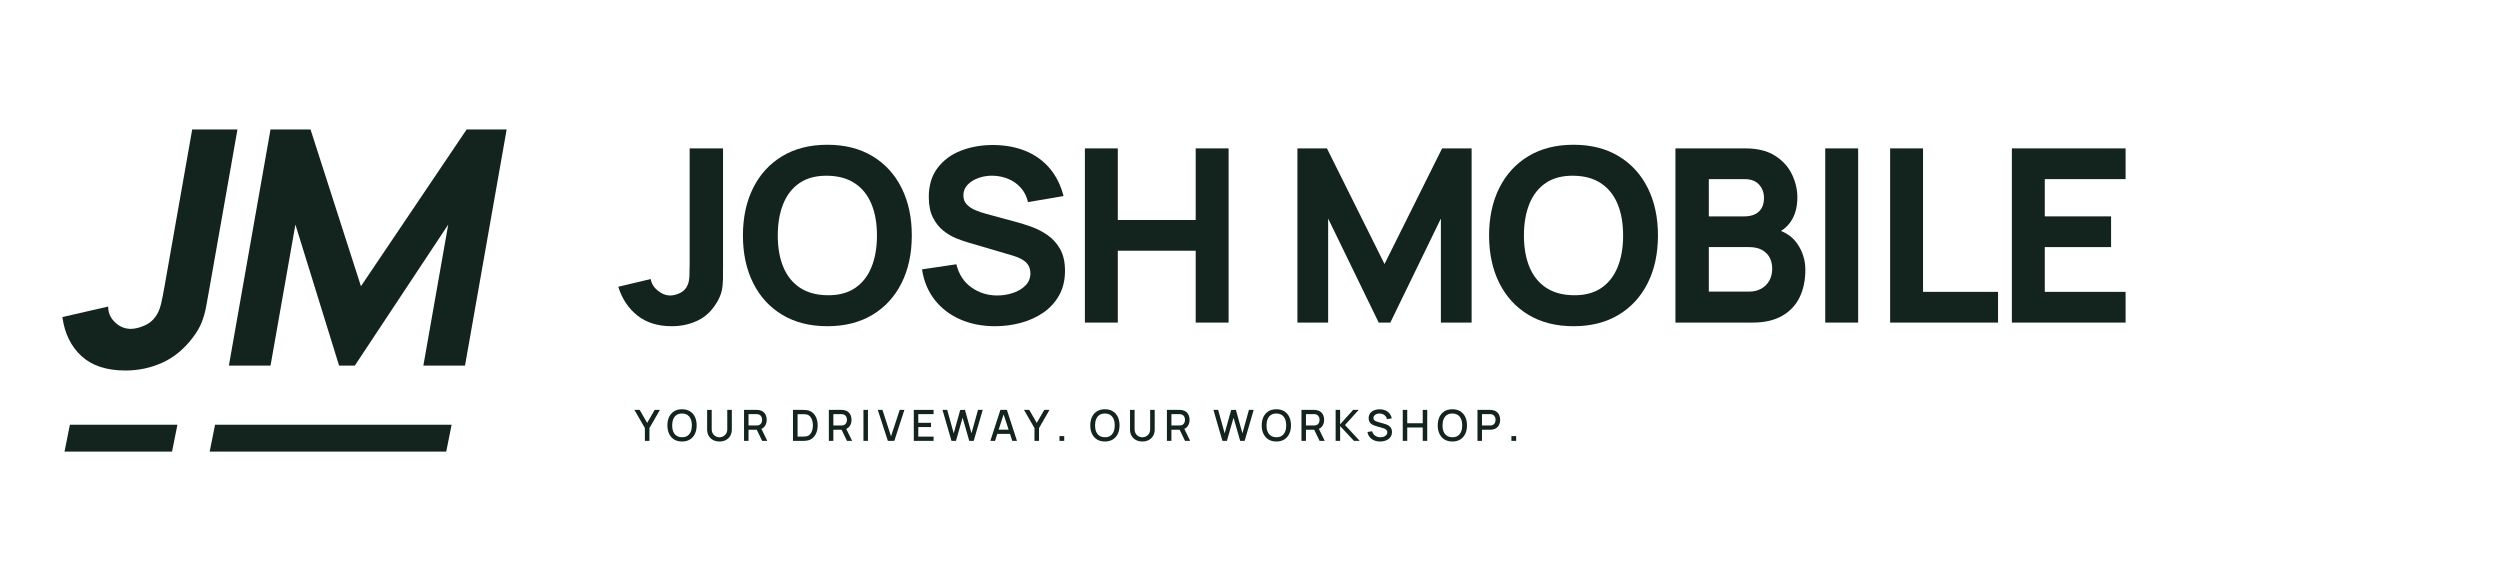
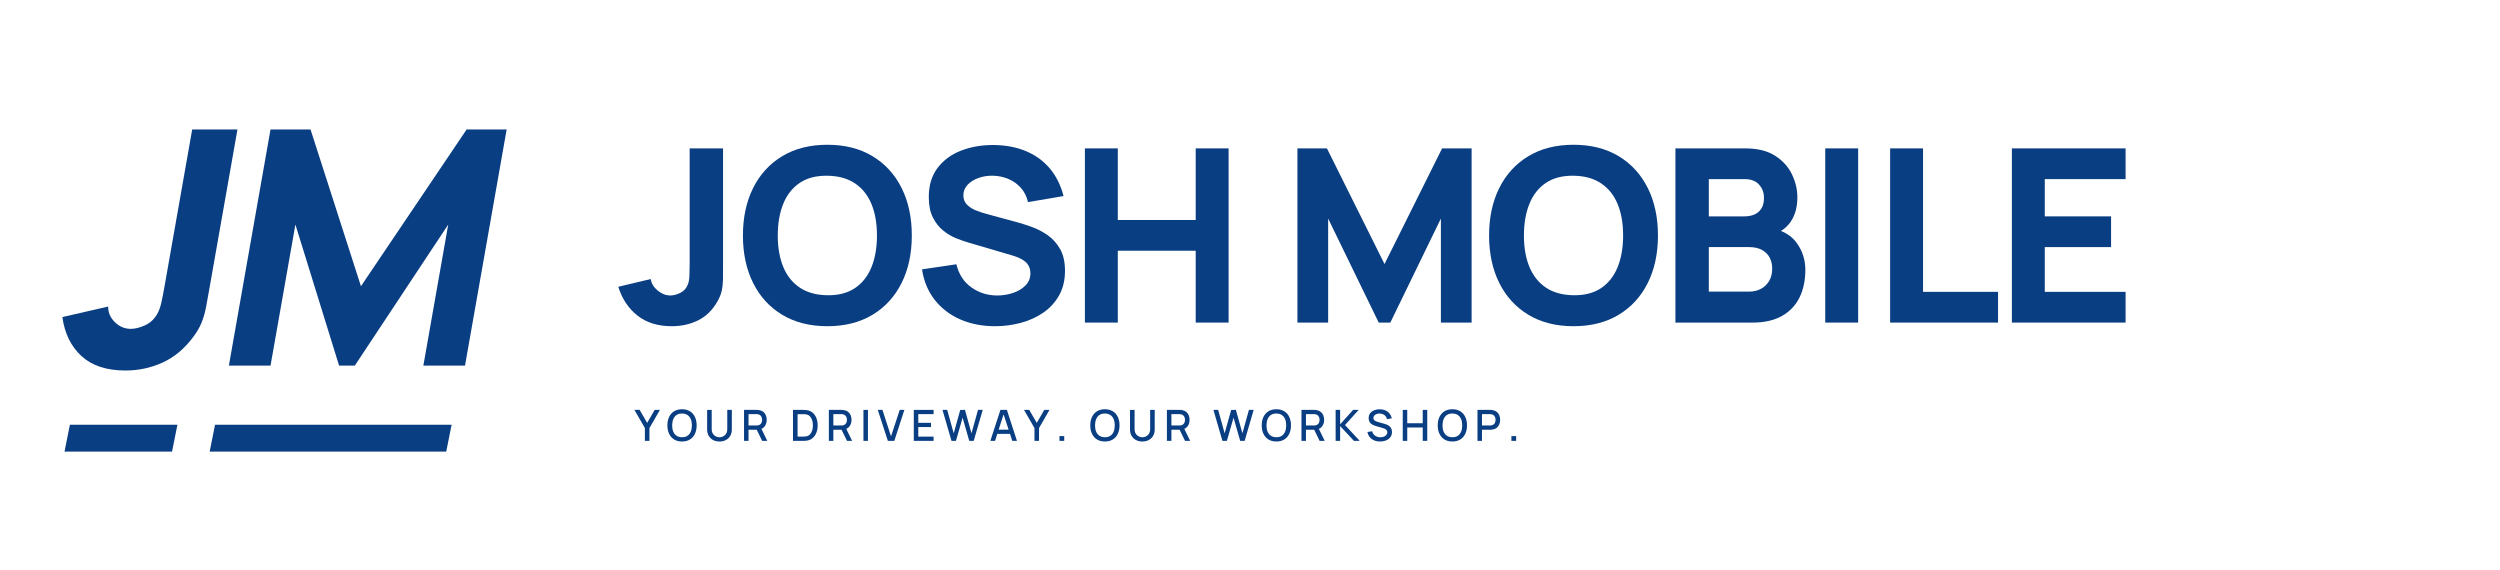
<svg xmlns="http://www.w3.org/2000/svg" width="465" height="106" viewBox="0 0 465 106" role="img" aria-label="Josh Mobile - Your driveway. Our workshop.">
-   <g fill="#13231E">
+   <g fill="#093e83">
    <g transform="translate(11 0) skewX(-10)">
      <path d="M442 -30Q270 -30 158.5 58.0Q47 146 0 296L268 360Q277 305 326.0 264.5Q375 224 430 224Q468 224 511.5 245.0Q555 266 574 312Q586 341 588.0 383.0Q590 425 590 480V1440H866V480Q866 411 865.5 360.0Q865 309 855.5 264.5Q846 220 818 172Q757 66 659.0 18.0Q561 -30 442 -30Z" transform="translate(11.000 68.000) scale(0.0305 -0.0305)" />
      <path d="M140 0V1440H384L860 484L1336 1440H1580V0H1326V860L908 0H812L394 860V0Z" transform="translate(39.293 68.000) scale(0.0305 -0.0305)" />
    </g>
    <path d="M13 79h20l-1 5H12Zm27 0h44l-1 5H39Z" />
  </g>
-   <g fill="#13231E">
+   <g fill="#093e83">
    <path d="M442 -30Q270 -30 158.5 58.0Q47 146 0 296L268 360Q277 305 326.0 264.5Q375 224 430 224Q468 224 511.5 245.0Q555 266 574 312Q586 341 588.0 383.0Q590 425 590 480V1440H866V480Q866 411 865.5 360.0Q865 309 855.5 264.5Q846 220 818 172Q757 66 659.0 18.0Q561 -30 442 -30Z" transform="translate(115.000 60.000) scale(0.0225 -0.0225)" />
    <path d="M758 -30Q542 -30 385.5 64.0Q229 158 144.5 327.0Q60 496 60 720Q60 944 144.5 1113.0Q229 1282 385.5 1376.0Q542 1470 758 1470Q974 1470 1130.5 1376.0Q1287 1282 1371.5 1113.0Q1456 944 1456 720Q1456 496 1371.5 327.0Q1287 158 1130.5 64.0Q974 -30 758 -30ZM758 226Q895 224 986.0 285.0Q1077 346 1122.5 458.0Q1168 570 1168 720Q1168 870 1122.5 980.0Q1077 1090 986.0 1151.0Q895 1212 758 1214Q621 1216 530.0 1155.0Q439 1094 393.5 982.0Q348 870 348 720Q348 570 393.5 460.0Q439 350 530.0 289.0Q621 228 758 226Z" transform="translate(136.835 60.000) scale(0.0225 -0.0225)" />
    <path d="M684 -30Q524 -30 395.5 26.5Q267 83 184.5 188.5Q102 294 80 440L364 482Q394 358 488.0 291.0Q582 224 702 224Q769 224 832.0 245.0Q895 266 935.5 307.0Q976 348 976 408Q976 430 969.5 450.5Q963 471 948.0 489.0Q933 507 905.5 523.0Q878 539 836 552L462 662Q420 674 364.5 696.0Q309 718 257.0 759.0Q205 800 170.5 867.5Q136 935 136 1038Q136 1183 209.0 1279.0Q282 1375 404.0 1422.0Q526 1469 674 1468Q823 1466 940.0 1417.0Q1057 1368 1136.0 1274.5Q1215 1181 1250 1046L956 996Q940 1066 897.0 1114.0Q854 1162 794.5 1187.0Q735 1212 670 1214Q606 1216 549.5 1196.5Q493 1177 457.5 1140.0Q422 1103 422 1052Q422 1005 451.0 975.5Q480 946 524.0 928.0Q568 910 614 898L864 830Q920 815 988.0 790.5Q1056 766 1118.5 722.5Q1181 679 1221.5 608.0Q1262 537 1262 428Q1262 312 1213.5 225.5Q1165 139 1083.0 82.5Q1001 26 897.5 -2.0Q794 -30 684 -30Z" transform="translate(169.695 60.000) scale(0.0225 -0.0225)" />
    <path d="M140 0V1440H412V848H1056V1440H1328V0H1056V594H412V0Z" transform="translate(198.640 60.000) scale(0.0225 -0.0225)" />
    <path d="M140 0V1440H384L860 484L1336 1440H1580V0H1326V860L908 0H812L394 860V0Z" transform="translate(238.170 60.000) scale(0.0225 -0.0225)" />
    <path d="M758 -30Q542 -30 385.5 64.0Q229 158 144.5 327.0Q60 496 60 720Q60 944 144.5 1113.0Q229 1282 385.5 1376.0Q542 1470 758 1470Q974 1470 1130.5 1376.0Q1287 1282 1371.5 1113.0Q1456 944 1456 720Q1456 496 1371.5 327.0Q1287 158 1130.5 64.0Q974 -30 758 -30ZM758 226Q895 224 986.0 285.0Q1077 346 1122.5 458.0Q1168 570 1168 720Q1168 870 1122.5 980.0Q1077 1090 986.0 1151.0Q895 1212 758 1214Q621 1216 530.0 1155.0Q439 1094 393.5 982.0Q348 870 348 720Q348 570 393.5 460.0Q439 350 530.0 289.0Q621 228 758 226Z" transform="translate(275.620 60.000) scale(0.0225 -0.0225)" />
    <path d="M140 0V1440H716Q870 1440 965.0 1378.5Q1060 1317 1104.0 1224.0Q1148 1131 1148 1036Q1148 915 1093.5 835.0Q1039 755 944 728V778Q1079 750 1146.5 653.0Q1214 556 1214 436Q1214 307 1166.5 209.0Q1119 111 1022.0 55.5Q925 0 778 0ZM416 256H750Q805 256 848.0 279.5Q891 303 915.5 345.5Q940 388 940 446Q940 497 919.0 537.0Q898 577 855.5 600.5Q813 624 750 624H416ZM416 878H712Q758 878 794.0 894.0Q830 910 851.0 943.5Q872 977 872 1030Q872 1096 831.0 1141.0Q790 1186 712 1186H416Z" transform="translate(308.480 60.000) scale(0.0225 -0.0225)" />
    <path d="M160 0V1440H432V0Z" transform="translate(335.895 60.000) scale(0.0225 -0.0225)" />
    <path d="M160 0V1440H432V254H1052V0Z" transform="translate(347.965 60.000) scale(0.0225 -0.0225)" />
    <path d="M140 0V1440H1080V1186H412V878H960V624H412V254H1080V0Z" transform="translate(371.060 60.000) scale(0.0225 -0.0225)" />
    <path d="M487 0V595L0 1440H244L593 835L942 1440H1186L699 595V0Z" transform="translate(118.000 82.000) scale(0.004 -0.004)" />
    <path d="M741 -30Q525 -30 373.0 64.5Q221 159 140.5 328.0Q60 497 60 720Q60 943 140.5 1112.0Q221 1281 373.0 1375.5Q525 1470 741 1470Q956 1470 1108.5 1375.5Q1261 1281 1341.0 1112.0Q1421 943 1421 720Q1421 497 1341.0 328.0Q1261 159 1108.5 64.5Q956 -30 741 -30ZM741 169Q894 167 995.5 236.5Q1097 306 1148.0 430.5Q1199 555 1199 720Q1199 885 1148.0 1008.5Q1097 1132 995.5 1201.0Q894 1270 741 1271Q588 1273 486.5 1204.0Q385 1135 334.0 1010.0Q283 885 282 720Q281 555 332.0 431.5Q383 308 485.5 239.0Q588 170 741 169Z" transform="translate(123.894 82.000) scale(0.004 -0.004)" />
    <path d="M714 -30Q545 -30 415.5 39.5Q286 109 213.0 234.5Q140 360 140 530V1439L352 1440V541Q352 449 383.0 379.0Q414 309 466.0 262.0Q518 215 582.5 191.0Q647 167 714 167Q782 167 846.5 191.5Q911 216 963.0 263.0Q1015 310 1045.5 380.0Q1076 450 1076 541V1440H1288V530Q1288 361 1215.0 235.0Q1142 109 1012.5 39.5Q883 -30 714 -30Z" transform="translate(130.968 82.000) scale(0.004 -0.004)" />
    <path d="M140 0V1440H722Q743 1440 774.0 1438.5Q805 1437 833 1432Q953 1413 1033.5 1350.0Q1114 1287 1154.0 1191.0Q1194 1095 1194 979Q1194 807 1106.0 682.5Q1018 558 842 527L757 517H349V0ZM982 0 698 586 909 640 1221 0ZM349 715H714Q734 715 758.5 717.0Q783 719 805 724Q869 739 908.0 779.5Q947 820 964.0 873.0Q981 926 981 979Q981 1032 964.0 1084.5Q947 1137 908.0 1177.5Q869 1218 805 1233Q783 1239 758.5 1241.0Q734 1243 714 1243H349Z" transform="translate(137.830 82.000) scale(0.004 -0.004)" />
    <path d="M140 0V1440H591Q611 1440 665.5 1439.0Q720 1438 770 1431Q939 1410 1054.5 1310.0Q1170 1210 1229.0 1056.5Q1288 903 1288 720Q1288 536 1229.0 382.5Q1170 229 1054.5 129.5Q939 30 770 9Q720 2 665.5 1.0Q611 0 591 0ZM354 199H591Q625 199 672.0 201.0Q719 203 755 209Q865 230 933.5 304.5Q1002 379 1034.0 488.0Q1066 597 1066 720Q1066 847 1033.0 955.5Q1000 1064 931.5 1137.5Q863 1211 755 1231Q719 1238 671.5 1239.5Q624 1241 591 1241H354Z" transform="translate(146.934 82.000) scale(0.004 -0.004)" />
    <path d="M140 0V1440H722Q743 1440 774.0 1438.5Q805 1437 833 1432Q953 1413 1033.5 1350.0Q1114 1287 1154.0 1191.0Q1194 1095 1194 979Q1194 807 1106.0 682.5Q1018 558 842 527L757 517H349V0ZM982 0 698 586 909 640 1221 0ZM349 715H714Q734 715 758.5 717.0Q783 719 805 724Q869 739 908.0 779.5Q947 820 964.0 873.0Q981 926 981 979Q981 1032 964.0 1084.5Q947 1137 908.0 1177.5Q869 1218 805 1233Q783 1239 758.5 1241.0Q734 1243 714 1243H349Z" transform="translate(153.608 82.000) scale(0.004 -0.004)" />
    <path d="M160 0V1440H369V0Z" transform="translate(159.962 82.000) scale(0.004 -0.004)" />
    <path d="M478 0 10 1440H227L626 211L1030 1440H1247L779 0Z" transform="translate(163.228 82.000) scale(0.004 -0.004)" />
    <path d="M140 0V1440H1060V1243H349V839H940V642H349V197H1060V0Z" transform="translate(169.406 82.000) scale(0.004 -0.004)" />
    <path d="M445 0 27 1440H246L549 351L852 1439L1072 1440L1375 351L1678 1440H1898L1479 0H1271L962 1077L653 0Z" transform="translate(175.196 82.000) scale(0.004 -0.004)" />
    <path d="M40 0 508 1440H809L1277 0H1060L629 1314H683L257 0ZM283 325V521H1035V325Z" transform="translate(184.046 82.000) scale(0.004 -0.004)" />
    <path d="M487 0V595L0 1440H244L593 835L942 1440H1186L699 595V0Z" transform="translate(190.464 82.000) scale(0.004 -0.004)" />
    <path d="M176 0V221H397V0Z" transform="translate(196.358 82.000) scale(0.004 -0.004)" />
    <path d="M741 -30Q525 -30 373.0 64.5Q221 159 140.5 328.0Q60 497 60 720Q60 943 140.5 1112.0Q221 1281 373.0 1375.5Q525 1470 741 1470Q956 1470 1108.5 1375.5Q1261 1281 1341.0 1112.0Q1421 943 1421 720Q1421 497 1341.0 328.0Q1261 159 1108.5 64.5Q956 -30 741 -30ZM741 169Q894 167 995.5 236.5Q1097 306 1148.0 430.5Q1199 555 1199 720Q1199 885 1148.0 1008.5Q1097 1132 995.5 1201.0Q894 1270 741 1271Q588 1273 486.5 1204.0Q385 1135 334.0 1010.0Q283 885 282 720Q281 555 332.0 431.5Q383 308 485.5 239.0Q588 170 741 169Z" transform="translate(202.550 82.000) scale(0.004 -0.004)" />
    <path d="M714 -30Q545 -30 415.5 39.5Q286 109 213.0 234.5Q140 360 140 530V1439L352 1440V541Q352 449 383.0 379.0Q414 309 466.0 262.0Q518 215 582.5 191.0Q647 167 714 167Q782 167 846.5 191.5Q911 216 963.0 263.0Q1015 310 1045.5 380.0Q1076 450 1076 541V1440H1288V530Q1288 361 1215.0 235.0Q1142 109 1012.5 39.5Q883 -30 714 -30Z" transform="translate(209.624 82.000) scale(0.004 -0.004)" />
    <path d="M140 0V1440H722Q743 1440 774.0 1438.5Q805 1437 833 1432Q953 1413 1033.5 1350.0Q1114 1287 1154.0 1191.0Q1194 1095 1194 979Q1194 807 1106.0 682.5Q1018 558 842 527L757 517H349V0ZM982 0 698 586 909 640 1221 0ZM349 715H714Q734 715 758.5 717.0Q783 719 805 724Q869 739 908.0 779.5Q947 820 964.0 873.0Q981 926 981 979Q981 1032 964.0 1084.5Q947 1137 908.0 1177.5Q869 1218 805 1233Q783 1239 758.5 1241.0Q734 1243 714 1243H349Z" transform="translate(216.486 82.000) scale(0.004 -0.004)" />
    <path d="M445 0 27 1440H246L549 351L852 1439L1072 1440L1375 351L1678 1440H1898L1479 0H1271L962 1077L653 0Z" transform="translate(225.590 82.000) scale(0.004 -0.004)" />
    <path d="M741 -30Q525 -30 373.0 64.5Q221 159 140.5 328.0Q60 497 60 720Q60 943 140.5 1112.0Q221 1281 373.0 1375.5Q525 1470 741 1470Q956 1470 1108.5 1375.5Q1261 1281 1341.0 1112.0Q1421 943 1421 720Q1421 497 1341.0 328.0Q1261 159 1108.5 64.5Q956 -30 741 -30ZM741 169Q894 167 995.5 236.5Q1097 306 1148.0 430.5Q1199 555 1199 720Q1199 885 1148.0 1008.5Q1097 1132 995.5 1201.0Q894 1270 741 1271Q588 1273 486.5 1204.0Q385 1135 334.0 1010.0Q283 885 282 720Q281 555 332.0 431.5Q383 308 485.5 239.0Q588 170 741 169Z" transform="translate(234.440 82.000) scale(0.004 -0.004)" />
    <path d="M140 0V1440H722Q743 1440 774.0 1438.5Q805 1437 833 1432Q953 1413 1033.5 1350.0Q1114 1287 1154.0 1191.0Q1194 1095 1194 979Q1194 807 1106.0 682.5Q1018 558 842 527L757 517H349V0ZM982 0 698 586 909 640 1221 0ZM349 715H714Q734 715 758.5 717.0Q783 719 805 724Q869 739 908.0 779.5Q947 820 964.0 873.0Q981 926 981 979Q981 1032 964.0 1084.5Q947 1137 908.0 1177.5Q869 1218 805 1233Q783 1239 758.5 1241.0Q734 1243 714 1243H349Z" transform="translate(241.514 82.000) scale(0.004 -0.004)" />
    <path d="M140 0V1440H349V768L952 1440H1212L575 737L1259 0H991L349 688V0Z" transform="translate(247.868 82.000) scale(0.004 -0.004)" />
    <path d="M662 -30Q507 -30 382.5 23.5Q258 77 177.5 176.5Q97 276 73 413L291 446Q324 314 429.0 240.5Q534 167 674 167Q761 167 834.0 194.5Q907 222 951.5 273.5Q996 325 996 397Q996 436 982.5 466.0Q969 496 945.5 518.5Q922 541 888.5 557.5Q855 574 815 586L446 695Q392 711 336.0 736.5Q280 762 233.5 803.5Q187 845 158.0 906.5Q129 968 129 1056Q129 1189 197.5 1281.5Q266 1374 383.0 1421.5Q500 1469 645 1469Q791 1467 906.5 1417.0Q1022 1367 1098.5 1273.5Q1175 1180 1204 1047L980 1009Q965 1090 916.0 1148.5Q867 1207 796.0 1238.5Q725 1270 642 1271Q562 1273 495.5 1247.0Q429 1221 389.5 1174.0Q350 1127 350 1066Q350 1006 385.0 969.0Q420 932 471.5 910.5Q523 889 574 875L840 800Q890 786 953.5 762.5Q1017 739 1076.5 697.0Q1136 655 1175.0 585.5Q1214 516 1214 411Q1214 302 1170.0 219.5Q1126 137 1049.5 81.5Q973 26 873.0 -2.0Q773 -30 662 -30Z" transform="translate(254.054 82.000) scale(0.004 -0.004)" />
    <path d="M140 0V1440H349V819H1069V1440H1279V0H1069V622H349V0Z" transform="translate(260.352 82.000) scale(0.004 -0.004)" />
    <path d="M741 -30Q525 -30 373.0 64.5Q221 159 140.5 328.0Q60 497 60 720Q60 943 140.5 1112.0Q221 1281 373.0 1375.5Q525 1470 741 1470Q956 1470 1108.5 1375.5Q1261 1281 1341.0 1112.0Q1421 943 1421 720Q1421 497 1341.0 328.0Q1261 159 1108.5 64.5Q956 -30 741 -30ZM741 169Q894 167 995.5 236.5Q1097 306 1148.0 430.5Q1199 555 1199 720Q1199 885 1148.0 1008.5Q1097 1132 995.5 1201.0Q894 1270 741 1271Q588 1273 486.5 1204.0Q385 1135 334.0 1010.0Q283 885 282 720Q281 555 332.0 431.5Q383 308 485.5 239.0Q588 170 741 169Z" transform="translate(267.178 82.000) scale(0.004 -0.004)" />
    <path d="M140 0V1440H722Q743 1440 774.0 1438.5Q805 1437 833 1432Q953 1413 1033.5 1350.0Q1114 1287 1154.0 1191.0Q1194 1095 1194 979Q1194 862 1154.0 766.0Q1114 670 1033.5 607.0Q953 544 833 525Q805 521 773.5 519.0Q742 517 722 517H349V0ZM349 715H714Q734 715 758.5 717.0Q783 719 805 724Q869 739 908.0 779.5Q947 820 964.0 873.0Q981 926 981 979Q981 1032 964.0 1084.5Q947 1137 908.0 1177.5Q869 1218 805 1233Q783 1239 758.5 1241.0Q734 1243 714 1243H349Z" transform="translate(274.252 82.000) scale(0.004 -0.004)" />
    <path d="M176 0V221H397V0Z" transform="translate(280.418 82.000) scale(0.004 -0.004)" />
  </g>
</svg>
